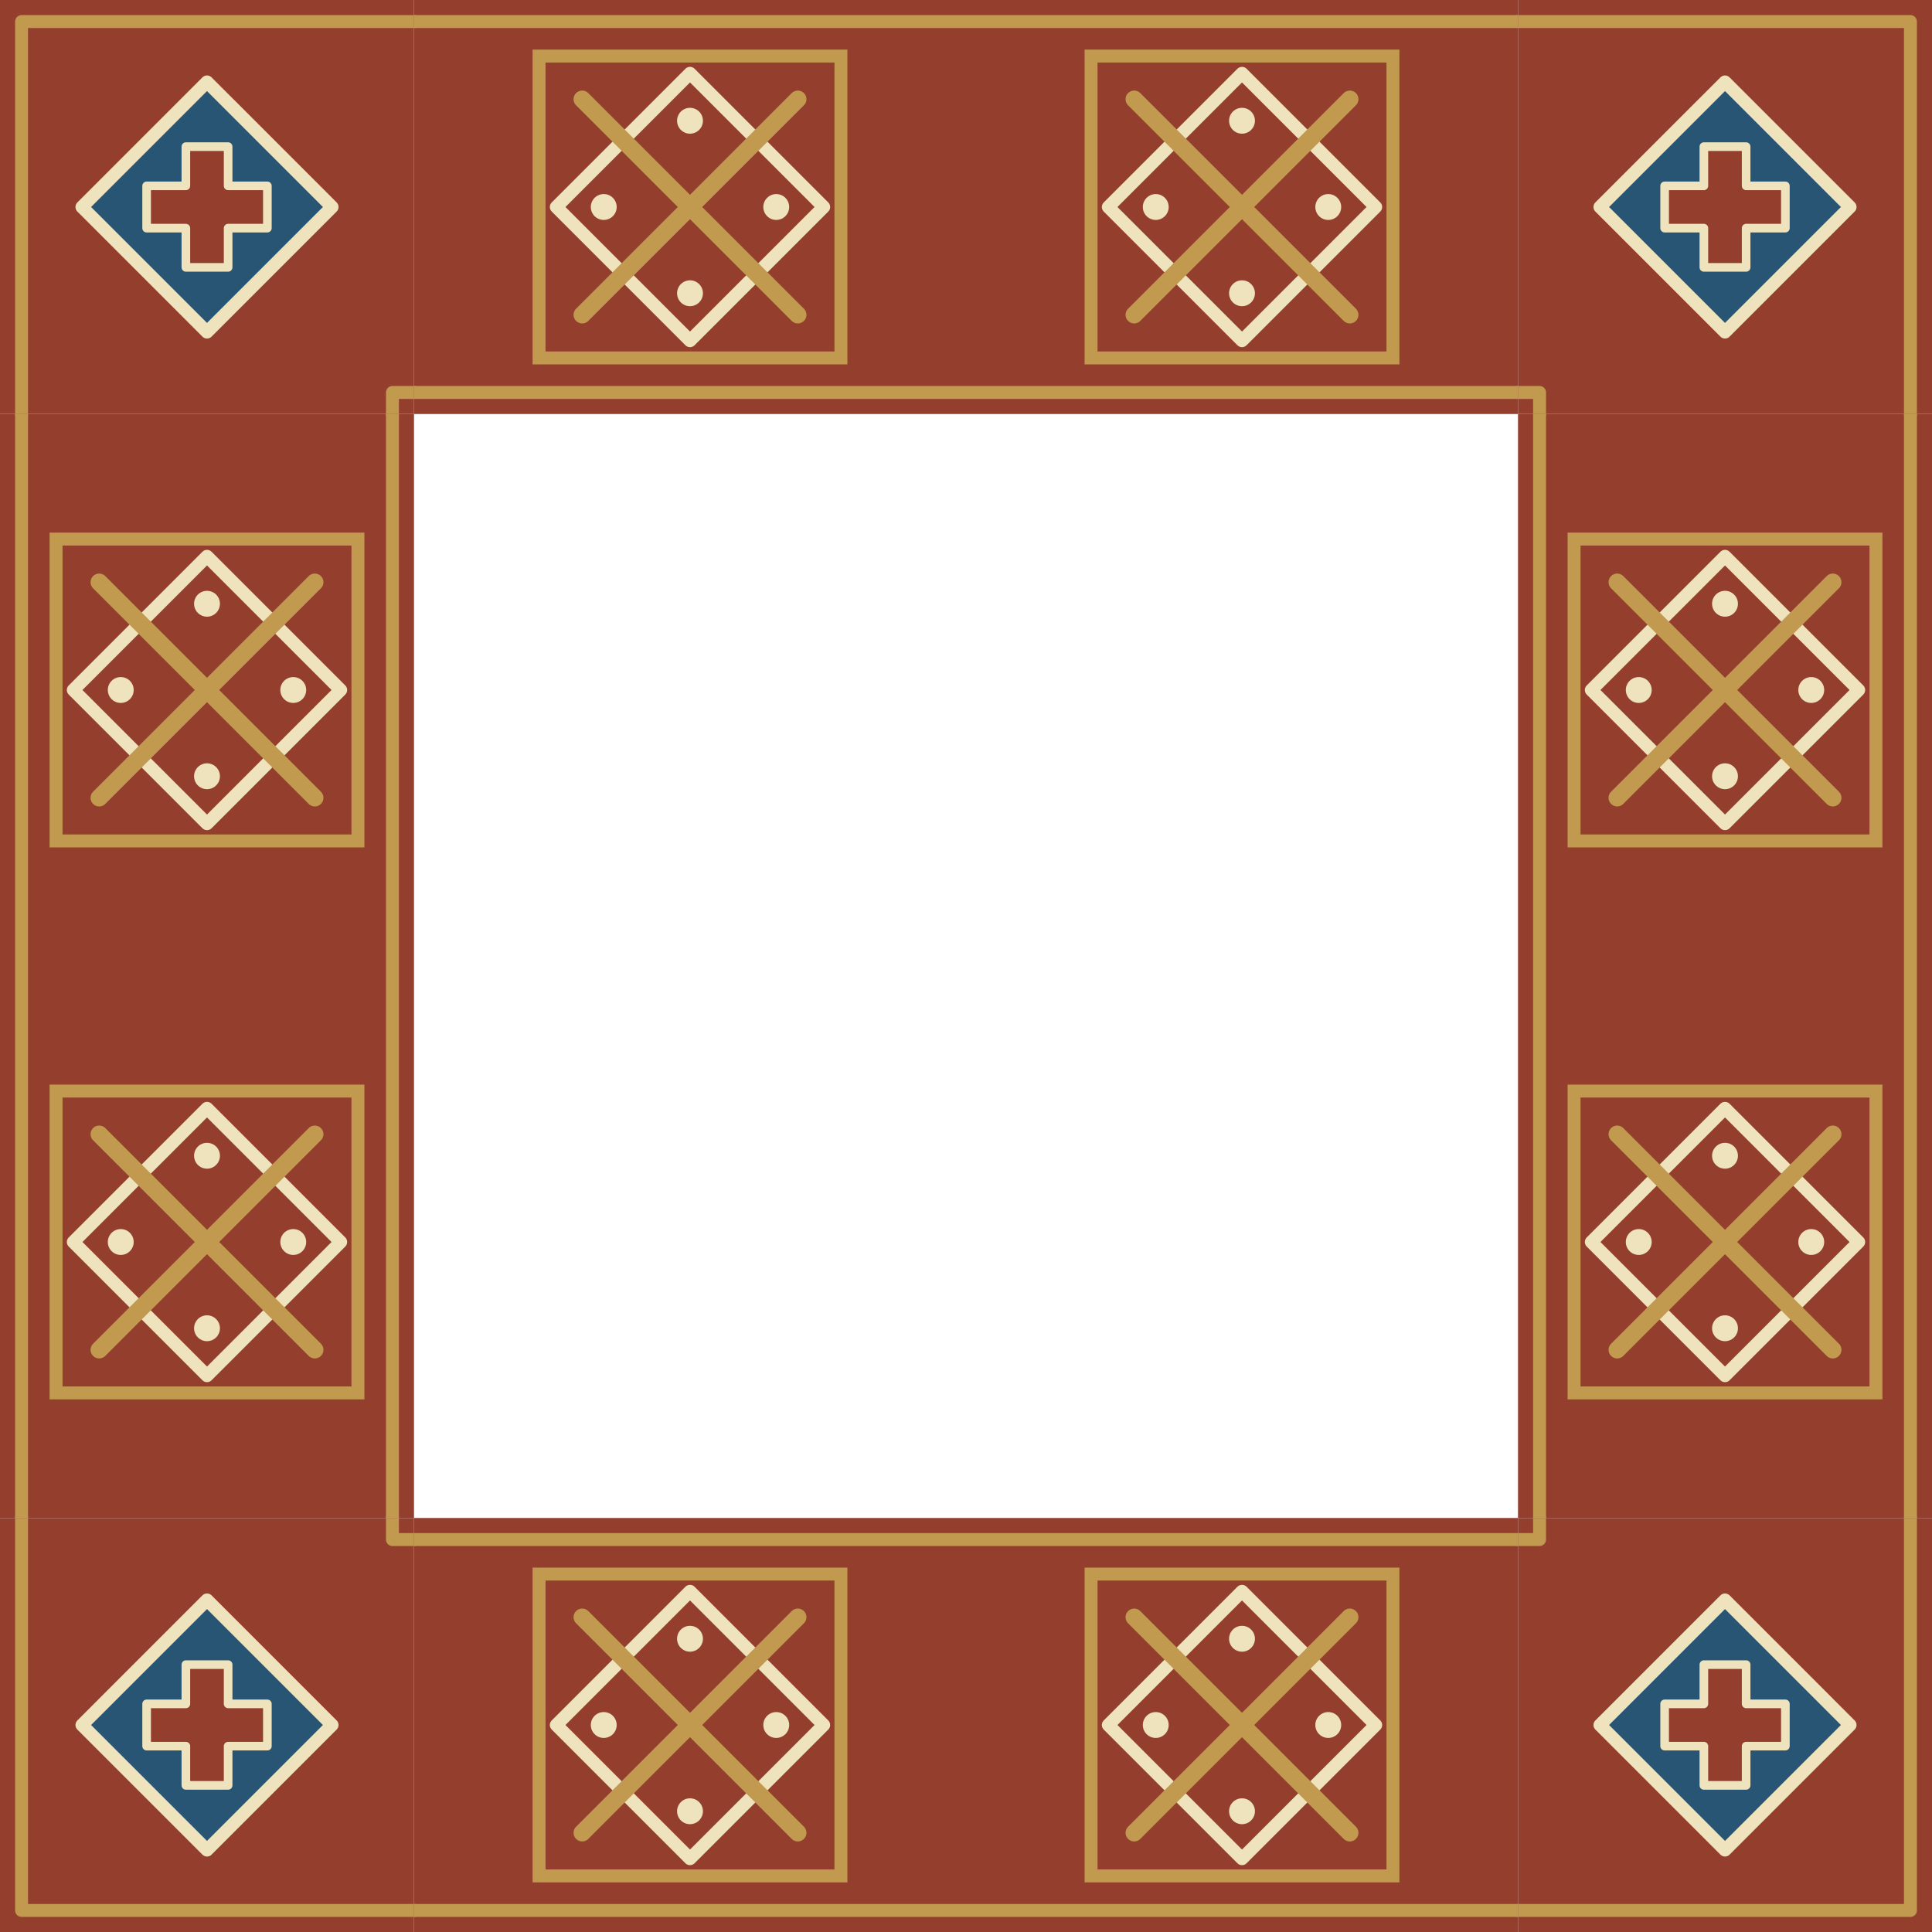
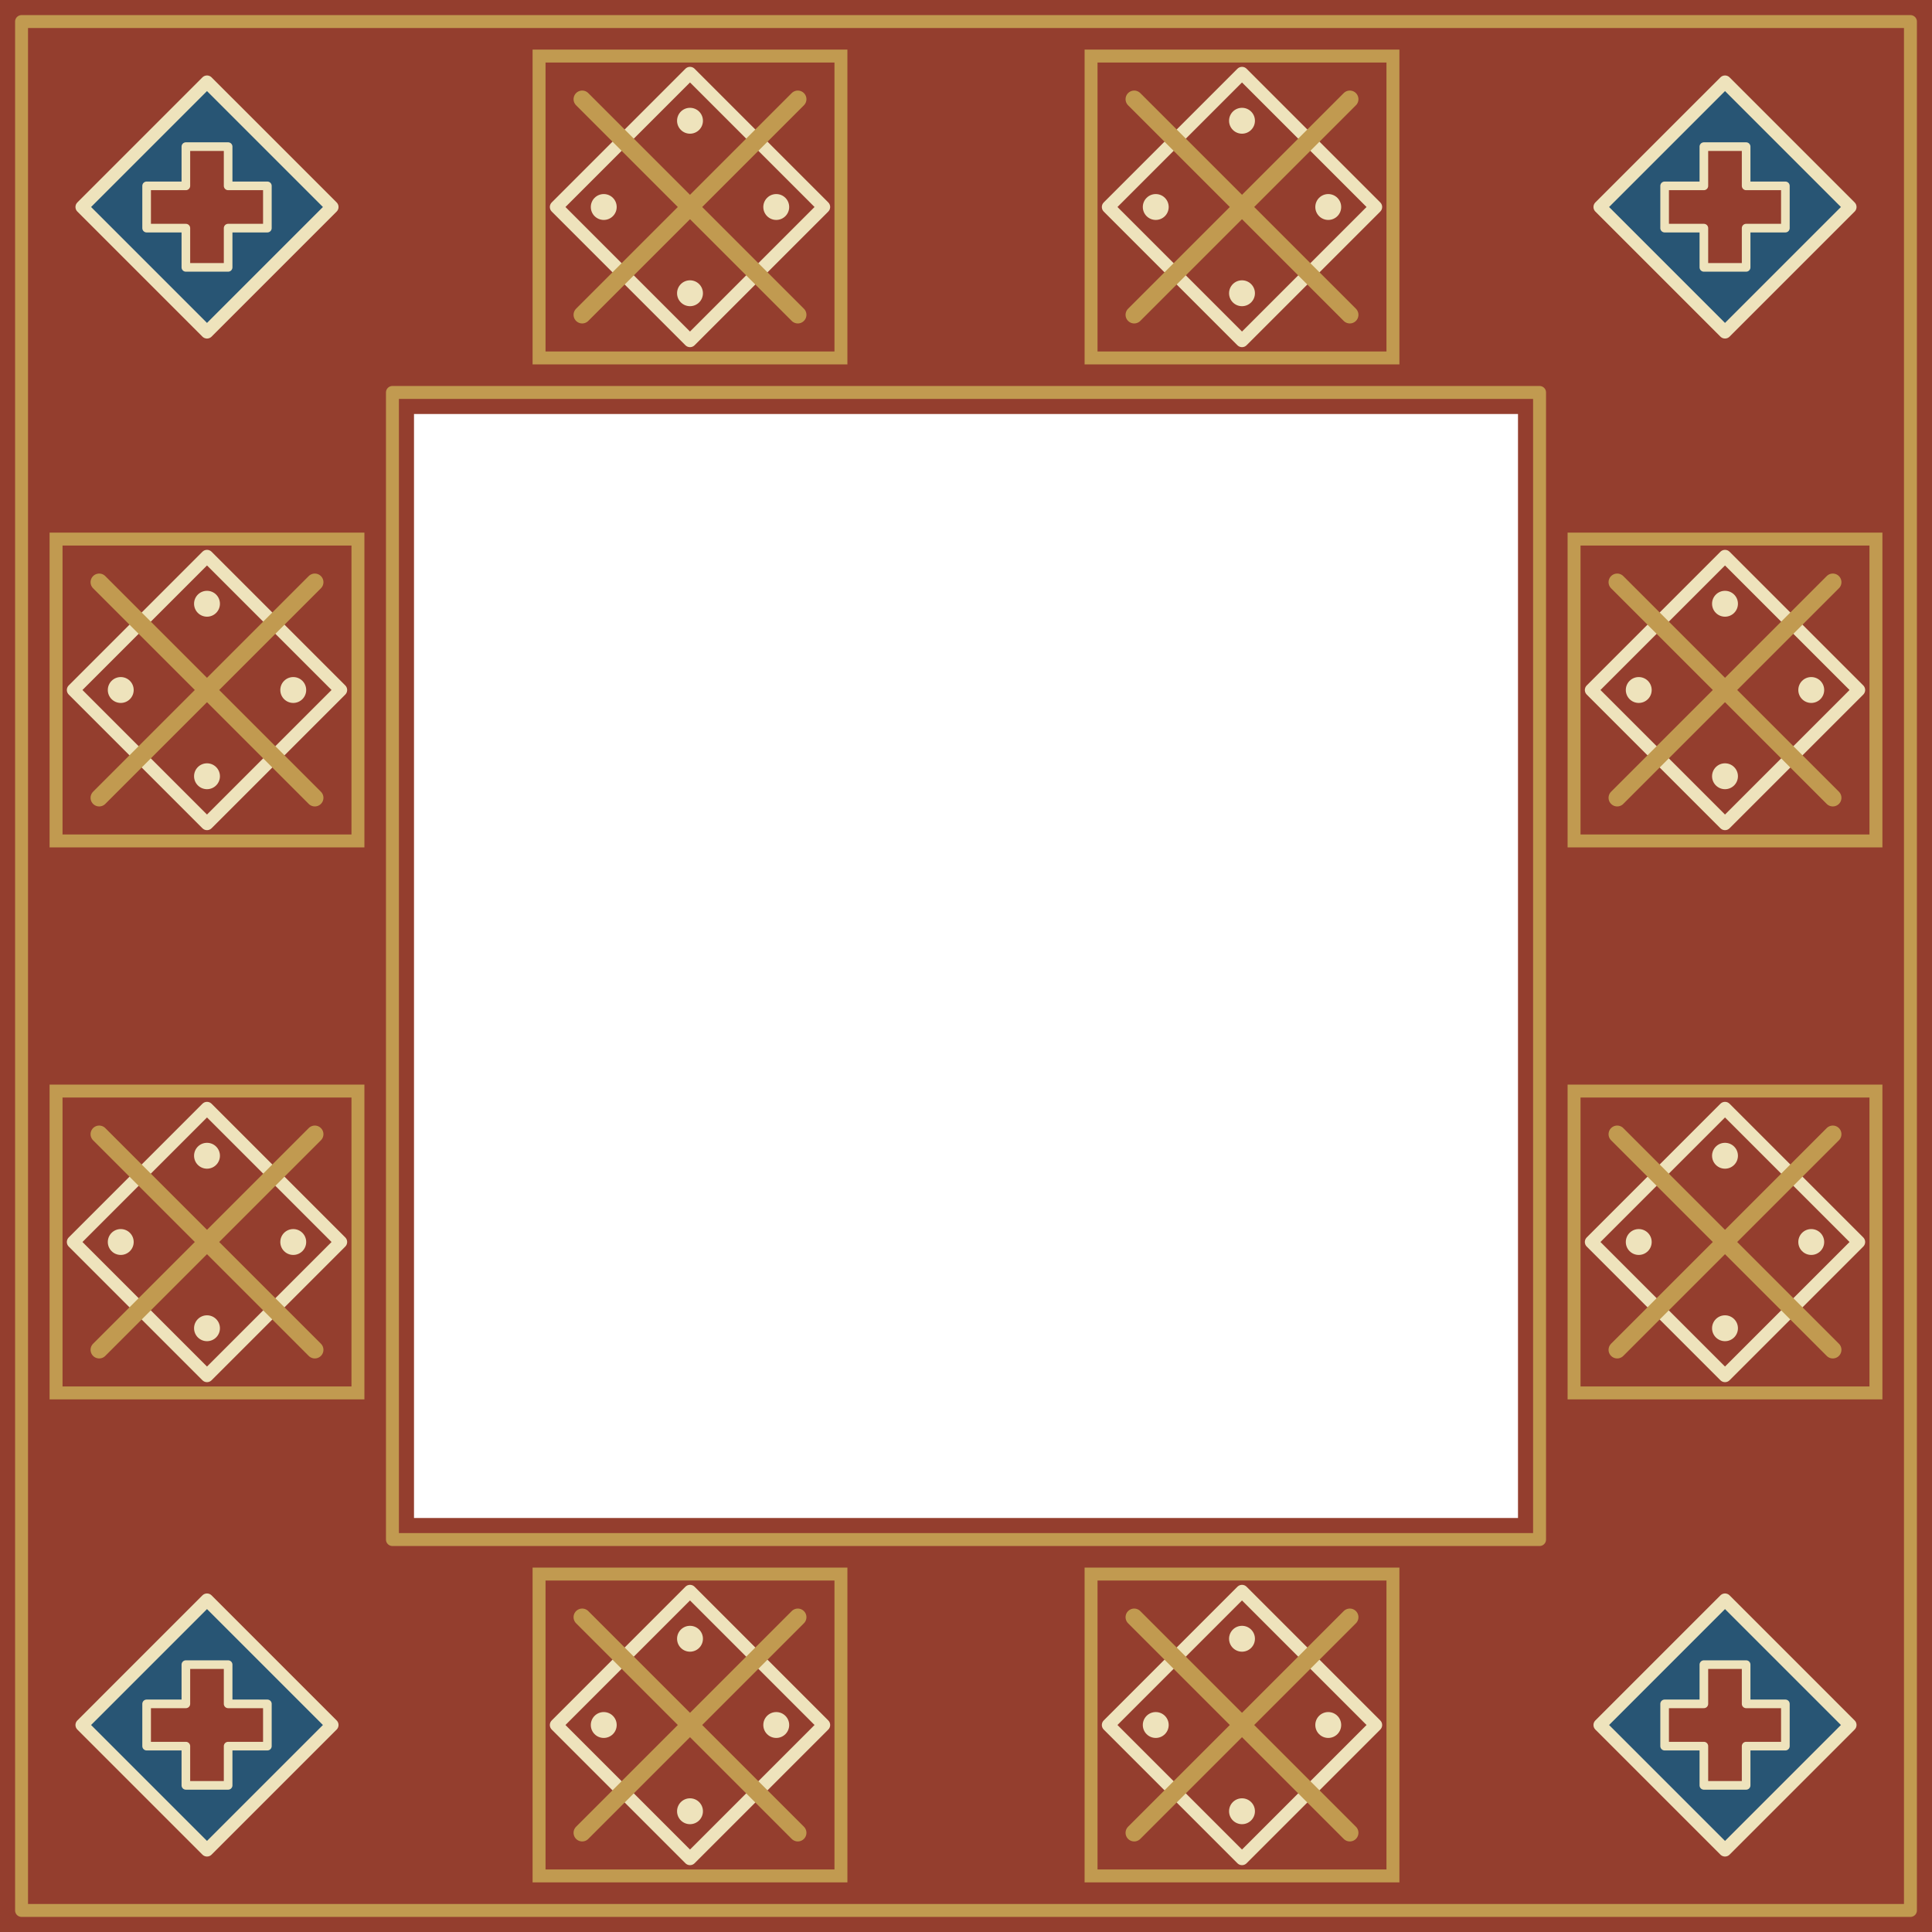
<svg xmlns="http://www.w3.org/2000/svg" width="448" height="448" viewBox="0 0 448 448">
+   <path d="M0 0 H448 V448 H0Z M96 96 V352 H352 V96Z" fill="#943e2e" stroke="none" stroke-width="1" stroke-linejoin="round" stroke-linecap="round" />
  <g transform="translate(0 0)">
-     <rect x="0" y="0" width="96" height="96" fill="#943e2e" stroke="none" stroke-width="1" />
-     <path d="M96 5 H5 V96 M96 91 H91 V96" fill="none" stroke="#c19a50" stroke-width="3" stroke-linejoin="round" stroke-linecap="round" />
    <path d="M48 19 L77 48 L48 77 L19 48Z" fill="#285574" stroke="#eee3bc" stroke-width="3" stroke-linejoin="round" stroke-linecap="round" />
    <path d="M43.1 34 H52.9 V43.1 H62 V52.9 H52.9 V62 H43.1 V52.9 H34 V43.1 H43.1Z" fill="#943e2e" stroke="#eee3bc" stroke-width="2" stroke-linejoin="round" stroke-linecap="round" />
  </g>
  <g transform="translate(448 0) rotate(90)">
-     <rect x="0" y="0" width="96" height="96" fill="#943e2e" stroke="none" stroke-width="1" />
-     <path d="M96 5 H5 V96 M96 91 H91 V96" fill="none" stroke="#c19a50" stroke-width="3" stroke-linejoin="round" stroke-linecap="round" />
    <path d="M48 19 L77 48 L48 77 L19 48Z" fill="#285574" stroke="#eee3bc" stroke-width="3" stroke-linejoin="round" stroke-linecap="round" />
    <path d="M43.1 34 H52.9 V43.1 H62 V52.9 H52.9 V62 H43.1 V52.9 H34 V43.1 H43.1Z" fill="#943e2e" stroke="#eee3bc" stroke-width="2" stroke-linejoin="round" stroke-linecap="round" />
  </g>
  <g transform="translate(448 448) rotate(180)">
-     <rect x="0" y="0" width="96" height="96" fill="#943e2e" stroke="none" stroke-width="1" />
-     <path d="M96 5 H5 V96 M96 91 H91 V96" fill="none" stroke="#c19a50" stroke-width="3" stroke-linejoin="round" stroke-linecap="round" />
    <path d="M48 19 L77 48 L48 77 L19 48Z" fill="#285574" stroke="#eee3bc" stroke-width="3" stroke-linejoin="round" stroke-linecap="round" />
    <path d="M43.1 34 H52.9 V43.1 H62 V52.9 H52.9 V62 H43.1 V52.9 H34 V43.1 H43.1Z" fill="#943e2e" stroke="#eee3bc" stroke-width="2" stroke-linejoin="round" stroke-linecap="round" />
  </g>
  <g transform="translate(0 448) rotate(270)">
-     <rect x="0" y="0" width="96" height="96" fill="#943e2e" stroke="none" stroke-width="1" />
-     <path d="M96 5 H5 V96 M96 91 H91 V96" fill="none" stroke="#c19a50" stroke-width="3" stroke-linejoin="round" stroke-linecap="round" />
    <path d="M48 19 L77 48 L48 77 L19 48Z" fill="#285574" stroke="#eee3bc" stroke-width="3" stroke-linejoin="round" stroke-linecap="round" />
    <path d="M43.1 34 H52.9 V43.1 H62 V52.9 H52.9 V62 H43.1 V52.9 H34 V43.1 H43.1Z" fill="#943e2e" stroke="#eee3bc" stroke-width="2" stroke-linejoin="round" stroke-linecap="round" />
  </g>
  <g transform="translate(96 0)">
    <svg width="256" height="96" viewBox="0 0 256 96" overflow="hidden">
-       <rect x="0" y="0" width="256" height="96" fill="#943e2e" stroke="none" stroke-width="1" />
-       <g transform="translate(-256 0)">
-         <path d="M0 5 H256 M0 91 H256" fill="none" stroke="#c19a50" stroke-width="3" stroke-linejoin="round" stroke-linecap="round" />
-         <rect x="29" y="13" width="70" height="70" fill="#943e2e" stroke="#c19a50" stroke-width="3" />
-         <path d="M64 17 L95 48 L64 79 L33 48Z" fill="#943e2e" stroke="#eee3bc" stroke-width="3" stroke-linejoin="round" stroke-linecap="round" />
-         <path d="M39 23 L89 73 M89 23 L39 73" fill="none" stroke="#c19a50" stroke-width="4" stroke-linejoin="round" stroke-linecap="round" />
-         <circle cx="64" cy="28" r="3" fill="#eee3bc" stroke="none" stroke-width="1" />
-         <circle cx="84" cy="48" r="3" fill="#eee3bc" stroke="none" stroke-width="1" />
-         <circle cx="64" cy="68" r="3" fill="#eee3bc" stroke="none" stroke-width="1" />
-         <circle cx="44" cy="48" r="3" fill="#eee3bc" stroke="none" stroke-width="1" />
-         <rect x="157" y="13" width="70" height="70" fill="#943e2e" stroke="#c19a50" stroke-width="3" />
-         <path d="M192 17 L223 48 L192 79 L161 48Z" fill="#943e2e" stroke="#eee3bc" stroke-width="3" stroke-linejoin="round" stroke-linecap="round" />
-         <path d="M167 23 L217 73 M217 23 L167 73" fill="none" stroke="#c19a50" stroke-width="4" stroke-linejoin="round" stroke-linecap="round" />
-         <circle cx="192" cy="28" r="3" fill="#eee3bc" stroke="none" stroke-width="1" />
-         <circle cx="212" cy="48" r="3" fill="#eee3bc" stroke="none" stroke-width="1" />
-         <circle cx="192" cy="68" r="3" fill="#eee3bc" stroke="none" stroke-width="1" />
-         <circle cx="172" cy="48" r="3" fill="#eee3bc" stroke="none" stroke-width="1" />
-       </g>
-       <g transform="translate(0 0)">
-         <path d="M0 5 H256 M0 91 H256" fill="none" stroke="#c19a50" stroke-width="3" stroke-linejoin="round" stroke-linecap="round" />
-         <rect x="29" y="13" width="70" height="70" fill="#943e2e" stroke="#c19a50" stroke-width="3" />
-         <path d="M64 17 L95 48 L64 79 L33 48Z" fill="#943e2e" stroke="#eee3bc" stroke-width="3" stroke-linejoin="round" stroke-linecap="round" />
-         <path d="M39 23 L89 73 M89 23 L39 73" fill="none" stroke="#c19a50" stroke-width="4" stroke-linejoin="round" stroke-linecap="round" />
-         <circle cx="64" cy="28" r="3" fill="#eee3bc" stroke="none" stroke-width="1" />
-         <circle cx="84" cy="48" r="3" fill="#eee3bc" stroke="none" stroke-width="1" />
-         <circle cx="64" cy="68" r="3" fill="#eee3bc" stroke="none" stroke-width="1" />
-         <circle cx="44" cy="48" r="3" fill="#eee3bc" stroke="none" stroke-width="1" />
-         <rect x="157" y="13" width="70" height="70" fill="#943e2e" stroke="#c19a50" stroke-width="3" />
-         <path d="M192 17 L223 48 L192 79 L161 48Z" fill="#943e2e" stroke="#eee3bc" stroke-width="3" stroke-linejoin="round" stroke-linecap="round" />
-         <path d="M167 23 L217 73 M217 23 L167 73" fill="none" stroke="#c19a50" stroke-width="4" stroke-linejoin="round" stroke-linecap="round" />
-         <circle cx="192" cy="28" r="3" fill="#eee3bc" stroke="none" stroke-width="1" />
-         <circle cx="212" cy="48" r="3" fill="#eee3bc" stroke="none" stroke-width="1" />
-         <circle cx="192" cy="68" r="3" fill="#eee3bc" stroke="none" stroke-width="1" />
-         <circle cx="172" cy="48" r="3" fill="#eee3bc" stroke="none" stroke-width="1" />
-       </g>
-       <g transform="translate(256 0)">
-         <path d="M0 5 H256 M0 91 H256" fill="none" stroke="#c19a50" stroke-width="3" stroke-linejoin="round" stroke-linecap="round" />
+       <g transform="translate(-256 0)">
+         <rect x="29" y="13" width="70" height="70" fill="#943e2e" stroke="#c19a50" stroke-width="3" />
+         <path d="M64 17 L95 48 L64 79 L33 48Z" fill="#943e2e" stroke="#eee3bc" stroke-width="3" stroke-linejoin="round" stroke-linecap="round" />
+         <path d="M39 23 L89 73 M89 23 L39 73" fill="none" stroke="#c19a50" stroke-width="4" stroke-linejoin="round" stroke-linecap="round" />
+         <circle cx="64" cy="28" r="3" fill="#eee3bc" stroke="none" stroke-width="1" />
+         <circle cx="84" cy="48" r="3" fill="#eee3bc" stroke="none" stroke-width="1" />
+         <circle cx="64" cy="68" r="3" fill="#eee3bc" stroke="none" stroke-width="1" />
+         <circle cx="44" cy="48" r="3" fill="#eee3bc" stroke="none" stroke-width="1" />
+         <rect x="157" y="13" width="70" height="70" fill="#943e2e" stroke="#c19a50" stroke-width="3" />
+         <path d="M192 17 L223 48 L192 79 L161 48Z" fill="#943e2e" stroke="#eee3bc" stroke-width="3" stroke-linejoin="round" stroke-linecap="round" />
+         <path d="M167 23 L217 73 M217 23 L167 73" fill="none" stroke="#c19a50" stroke-width="4" stroke-linejoin="round" stroke-linecap="round" />
+         <circle cx="192" cy="28" r="3" fill="#eee3bc" stroke="none" stroke-width="1" />
+         <circle cx="212" cy="48" r="3" fill="#eee3bc" stroke="none" stroke-width="1" />
+         <circle cx="192" cy="68" r="3" fill="#eee3bc" stroke="none" stroke-width="1" />
+         <circle cx="172" cy="48" r="3" fill="#eee3bc" stroke="none" stroke-width="1" />
+       </g>
+       <g transform="translate(0 0)">
+         <rect x="29" y="13" width="70" height="70" fill="#943e2e" stroke="#c19a50" stroke-width="3" />
+         <path d="M64 17 L95 48 L64 79 L33 48Z" fill="#943e2e" stroke="#eee3bc" stroke-width="3" stroke-linejoin="round" stroke-linecap="round" />
+         <path d="M39 23 L89 73 M89 23 L39 73" fill="none" stroke="#c19a50" stroke-width="4" stroke-linejoin="round" stroke-linecap="round" />
+         <circle cx="64" cy="28" r="3" fill="#eee3bc" stroke="none" stroke-width="1" />
+         <circle cx="84" cy="48" r="3" fill="#eee3bc" stroke="none" stroke-width="1" />
+         <circle cx="64" cy="68" r="3" fill="#eee3bc" stroke="none" stroke-width="1" />
+         <circle cx="44" cy="48" r="3" fill="#eee3bc" stroke="none" stroke-width="1" />
+         <rect x="157" y="13" width="70" height="70" fill="#943e2e" stroke="#c19a50" stroke-width="3" />
+         <path d="M192 17 L223 48 L192 79 L161 48Z" fill="#943e2e" stroke="#eee3bc" stroke-width="3" stroke-linejoin="round" stroke-linecap="round" />
+         <path d="M167 23 L217 73 M217 23 L167 73" fill="none" stroke="#c19a50" stroke-width="4" stroke-linejoin="round" stroke-linecap="round" />
+         <circle cx="192" cy="28" r="3" fill="#eee3bc" stroke="none" stroke-width="1" />
+         <circle cx="212" cy="48" r="3" fill="#eee3bc" stroke="none" stroke-width="1" />
+         <circle cx="192" cy="68" r="3" fill="#eee3bc" stroke="none" stroke-width="1" />
+         <circle cx="172" cy="48" r="3" fill="#eee3bc" stroke="none" stroke-width="1" />
+       </g>
+       <g transform="translate(256 0)">
        <rect x="29" y="13" width="70" height="70" fill="#943e2e" stroke="#c19a50" stroke-width="3" />
        <path d="M64 17 L95 48 L64 79 L33 48Z" fill="#943e2e" stroke="#eee3bc" stroke-width="3" stroke-linejoin="round" stroke-linecap="round" />
        <path d="M39 23 L89 73 M89 23 L39 73" fill="none" stroke="#c19a50" stroke-width="4" stroke-linejoin="round" stroke-linecap="round" />
        <circle cx="64" cy="28" r="3" fill="#eee3bc" stroke="none" stroke-width="1" />
        <circle cx="84" cy="48" r="3" fill="#eee3bc" stroke="none" stroke-width="1" />
        <circle cx="64" cy="68" r="3" fill="#eee3bc" stroke="none" stroke-width="1" />
        <circle cx="44" cy="48" r="3" fill="#eee3bc" stroke="none" stroke-width="1" />
        <rect x="157" y="13" width="70" height="70" fill="#943e2e" stroke="#c19a50" stroke-width="3" />
        <path d="M192 17 L223 48 L192 79 L161 48Z" fill="#943e2e" stroke="#eee3bc" stroke-width="3" stroke-linejoin="round" stroke-linecap="round" />
        <path d="M167 23 L217 73 M217 23 L167 73" fill="none" stroke="#c19a50" stroke-width="4" stroke-linejoin="round" stroke-linecap="round" />
        <circle cx="192" cy="28" r="3" fill="#eee3bc" stroke="none" stroke-width="1" />
        <circle cx="212" cy="48" r="3" fill="#eee3bc" stroke="none" stroke-width="1" />
        <circle cx="192" cy="68" r="3" fill="#eee3bc" stroke="none" stroke-width="1" />
        <circle cx="172" cy="48" r="3" fill="#eee3bc" stroke="none" stroke-width="1" />
      </g>
    </svg>
  </g>
  <g transform="translate(448 96) rotate(90)">
    <svg width="256" height="96" viewBox="0 0 256 96" overflow="hidden">
-       <rect x="0" y="0" width="256" height="96" fill="#943e2e" stroke="none" stroke-width="1" />
-       <g transform="translate(-256 0)">
-         <path d="M0 5 H256 M0 91 H256" fill="none" stroke="#c19a50" stroke-width="3" stroke-linejoin="round" stroke-linecap="round" />
-         <rect x="29" y="13" width="70" height="70" fill="#943e2e" stroke="#c19a50" stroke-width="3" />
-         <path d="M64 17 L95 48 L64 79 L33 48Z" fill="#943e2e" stroke="#eee3bc" stroke-width="3" stroke-linejoin="round" stroke-linecap="round" />
-         <path d="M39 23 L89 73 M89 23 L39 73" fill="none" stroke="#c19a50" stroke-width="4" stroke-linejoin="round" stroke-linecap="round" />
-         <circle cx="64" cy="28" r="3" fill="#eee3bc" stroke="none" stroke-width="1" />
-         <circle cx="84" cy="48" r="3" fill="#eee3bc" stroke="none" stroke-width="1" />
-         <circle cx="64" cy="68" r="3" fill="#eee3bc" stroke="none" stroke-width="1" />
-         <circle cx="44" cy="48" r="3" fill="#eee3bc" stroke="none" stroke-width="1" />
-         <rect x="157" y="13" width="70" height="70" fill="#943e2e" stroke="#c19a50" stroke-width="3" />
-         <path d="M192 17 L223 48 L192 79 L161 48Z" fill="#943e2e" stroke="#eee3bc" stroke-width="3" stroke-linejoin="round" stroke-linecap="round" />
-         <path d="M167 23 L217 73 M217 23 L167 73" fill="none" stroke="#c19a50" stroke-width="4" stroke-linejoin="round" stroke-linecap="round" />
-         <circle cx="192" cy="28" r="3" fill="#eee3bc" stroke="none" stroke-width="1" />
-         <circle cx="212" cy="48" r="3" fill="#eee3bc" stroke="none" stroke-width="1" />
-         <circle cx="192" cy="68" r="3" fill="#eee3bc" stroke="none" stroke-width="1" />
-         <circle cx="172" cy="48" r="3" fill="#eee3bc" stroke="none" stroke-width="1" />
-       </g>
-       <g transform="translate(0 0)">
-         <path d="M0 5 H256 M0 91 H256" fill="none" stroke="#c19a50" stroke-width="3" stroke-linejoin="round" stroke-linecap="round" />
-         <rect x="29" y="13" width="70" height="70" fill="#943e2e" stroke="#c19a50" stroke-width="3" />
-         <path d="M64 17 L95 48 L64 79 L33 48Z" fill="#943e2e" stroke="#eee3bc" stroke-width="3" stroke-linejoin="round" stroke-linecap="round" />
-         <path d="M39 23 L89 73 M89 23 L39 73" fill="none" stroke="#c19a50" stroke-width="4" stroke-linejoin="round" stroke-linecap="round" />
-         <circle cx="64" cy="28" r="3" fill="#eee3bc" stroke="none" stroke-width="1" />
-         <circle cx="84" cy="48" r="3" fill="#eee3bc" stroke="none" stroke-width="1" />
-         <circle cx="64" cy="68" r="3" fill="#eee3bc" stroke="none" stroke-width="1" />
-         <circle cx="44" cy="48" r="3" fill="#eee3bc" stroke="none" stroke-width="1" />
-         <rect x="157" y="13" width="70" height="70" fill="#943e2e" stroke="#c19a50" stroke-width="3" />
-         <path d="M192 17 L223 48 L192 79 L161 48Z" fill="#943e2e" stroke="#eee3bc" stroke-width="3" stroke-linejoin="round" stroke-linecap="round" />
-         <path d="M167 23 L217 73 M217 23 L167 73" fill="none" stroke="#c19a50" stroke-width="4" stroke-linejoin="round" stroke-linecap="round" />
-         <circle cx="192" cy="28" r="3" fill="#eee3bc" stroke="none" stroke-width="1" />
-         <circle cx="212" cy="48" r="3" fill="#eee3bc" stroke="none" stroke-width="1" />
-         <circle cx="192" cy="68" r="3" fill="#eee3bc" stroke="none" stroke-width="1" />
-         <circle cx="172" cy="48" r="3" fill="#eee3bc" stroke="none" stroke-width="1" />
-       </g>
-       <g transform="translate(256 0)">
-         <path d="M0 5 H256 M0 91 H256" fill="none" stroke="#c19a50" stroke-width="3" stroke-linejoin="round" stroke-linecap="round" />
+       <g transform="translate(-256 0)">
+         <rect x="29" y="13" width="70" height="70" fill="#943e2e" stroke="#c19a50" stroke-width="3" />
+         <path d="M64 17 L95 48 L64 79 L33 48Z" fill="#943e2e" stroke="#eee3bc" stroke-width="3" stroke-linejoin="round" stroke-linecap="round" />
+         <path d="M39 23 L89 73 M89 23 L39 73" fill="none" stroke="#c19a50" stroke-width="4" stroke-linejoin="round" stroke-linecap="round" />
+         <circle cx="64" cy="28" r="3" fill="#eee3bc" stroke="none" stroke-width="1" />
+         <circle cx="84" cy="48" r="3" fill="#eee3bc" stroke="none" stroke-width="1" />
+         <circle cx="64" cy="68" r="3" fill="#eee3bc" stroke="none" stroke-width="1" />
+         <circle cx="44" cy="48" r="3" fill="#eee3bc" stroke="none" stroke-width="1" />
+         <rect x="157" y="13" width="70" height="70" fill="#943e2e" stroke="#c19a50" stroke-width="3" />
+         <path d="M192 17 L223 48 L192 79 L161 48Z" fill="#943e2e" stroke="#eee3bc" stroke-width="3" stroke-linejoin="round" stroke-linecap="round" />
+         <path d="M167 23 L217 73 M217 23 L167 73" fill="none" stroke="#c19a50" stroke-width="4" stroke-linejoin="round" stroke-linecap="round" />
+         <circle cx="192" cy="28" r="3" fill="#eee3bc" stroke="none" stroke-width="1" />
+         <circle cx="212" cy="48" r="3" fill="#eee3bc" stroke="none" stroke-width="1" />
+         <circle cx="192" cy="68" r="3" fill="#eee3bc" stroke="none" stroke-width="1" />
+         <circle cx="172" cy="48" r="3" fill="#eee3bc" stroke="none" stroke-width="1" />
+       </g>
+       <g transform="translate(0 0)">
+         <rect x="29" y="13" width="70" height="70" fill="#943e2e" stroke="#c19a50" stroke-width="3" />
+         <path d="M64 17 L95 48 L64 79 L33 48Z" fill="#943e2e" stroke="#eee3bc" stroke-width="3" stroke-linejoin="round" stroke-linecap="round" />
+         <path d="M39 23 L89 73 M89 23 L39 73" fill="none" stroke="#c19a50" stroke-width="4" stroke-linejoin="round" stroke-linecap="round" />
+         <circle cx="64" cy="28" r="3" fill="#eee3bc" stroke="none" stroke-width="1" />
+         <circle cx="84" cy="48" r="3" fill="#eee3bc" stroke="none" stroke-width="1" />
+         <circle cx="64" cy="68" r="3" fill="#eee3bc" stroke="none" stroke-width="1" />
+         <circle cx="44" cy="48" r="3" fill="#eee3bc" stroke="none" stroke-width="1" />
+         <rect x="157" y="13" width="70" height="70" fill="#943e2e" stroke="#c19a50" stroke-width="3" />
+         <path d="M192 17 L223 48 L192 79 L161 48Z" fill="#943e2e" stroke="#eee3bc" stroke-width="3" stroke-linejoin="round" stroke-linecap="round" />
+         <path d="M167 23 L217 73 M217 23 L167 73" fill="none" stroke="#c19a50" stroke-width="4" stroke-linejoin="round" stroke-linecap="round" />
+         <circle cx="192" cy="28" r="3" fill="#eee3bc" stroke="none" stroke-width="1" />
+         <circle cx="212" cy="48" r="3" fill="#eee3bc" stroke="none" stroke-width="1" />
+         <circle cx="192" cy="68" r="3" fill="#eee3bc" stroke="none" stroke-width="1" />
+         <circle cx="172" cy="48" r="3" fill="#eee3bc" stroke="none" stroke-width="1" />
+       </g>
+       <g transform="translate(256 0)">
        <rect x="29" y="13" width="70" height="70" fill="#943e2e" stroke="#c19a50" stroke-width="3" />
        <path d="M64 17 L95 48 L64 79 L33 48Z" fill="#943e2e" stroke="#eee3bc" stroke-width="3" stroke-linejoin="round" stroke-linecap="round" />
        <path d="M39 23 L89 73 M89 23 L39 73" fill="none" stroke="#c19a50" stroke-width="4" stroke-linejoin="round" stroke-linecap="round" />
        <circle cx="64" cy="28" r="3" fill="#eee3bc" stroke="none" stroke-width="1" />
        <circle cx="84" cy="48" r="3" fill="#eee3bc" stroke="none" stroke-width="1" />
        <circle cx="64" cy="68" r="3" fill="#eee3bc" stroke="none" stroke-width="1" />
        <circle cx="44" cy="48" r="3" fill="#eee3bc" stroke="none" stroke-width="1" />
        <rect x="157" y="13" width="70" height="70" fill="#943e2e" stroke="#c19a50" stroke-width="3" />
        <path d="M192 17 L223 48 L192 79 L161 48Z" fill="#943e2e" stroke="#eee3bc" stroke-width="3" stroke-linejoin="round" stroke-linecap="round" />
        <path d="M167 23 L217 73 M217 23 L167 73" fill="none" stroke="#c19a50" stroke-width="4" stroke-linejoin="round" stroke-linecap="round" />
        <circle cx="192" cy="28" r="3" fill="#eee3bc" stroke="none" stroke-width="1" />
        <circle cx="212" cy="48" r="3" fill="#eee3bc" stroke="none" stroke-width="1" />
        <circle cx="192" cy="68" r="3" fill="#eee3bc" stroke="none" stroke-width="1" />
        <circle cx="172" cy="48" r="3" fill="#eee3bc" stroke="none" stroke-width="1" />
      </g>
    </svg>
  </g>
  <g transform="translate(352 448) rotate(180)">
    <svg width="256" height="96" viewBox="0 0 256 96" overflow="hidden">
-       <rect x="0" y="0" width="256" height="96" fill="#943e2e" stroke="none" stroke-width="1" />
-       <g transform="translate(-256 0)">
-         <path d="M0 5 H256 M0 91 H256" fill="none" stroke="#c19a50" stroke-width="3" stroke-linejoin="round" stroke-linecap="round" />
-         <rect x="29" y="13" width="70" height="70" fill="#943e2e" stroke="#c19a50" stroke-width="3" />
-         <path d="M64 17 L95 48 L64 79 L33 48Z" fill="#943e2e" stroke="#eee3bc" stroke-width="3" stroke-linejoin="round" stroke-linecap="round" />
-         <path d="M39 23 L89 73 M89 23 L39 73" fill="none" stroke="#c19a50" stroke-width="4" stroke-linejoin="round" stroke-linecap="round" />
-         <circle cx="64" cy="28" r="3" fill="#eee3bc" stroke="none" stroke-width="1" />
-         <circle cx="84" cy="48" r="3" fill="#eee3bc" stroke="none" stroke-width="1" />
-         <circle cx="64" cy="68" r="3" fill="#eee3bc" stroke="none" stroke-width="1" />
-         <circle cx="44" cy="48" r="3" fill="#eee3bc" stroke="none" stroke-width="1" />
-         <rect x="157" y="13" width="70" height="70" fill="#943e2e" stroke="#c19a50" stroke-width="3" />
-         <path d="M192 17 L223 48 L192 79 L161 48Z" fill="#943e2e" stroke="#eee3bc" stroke-width="3" stroke-linejoin="round" stroke-linecap="round" />
-         <path d="M167 23 L217 73 M217 23 L167 73" fill="none" stroke="#c19a50" stroke-width="4" stroke-linejoin="round" stroke-linecap="round" />
-         <circle cx="192" cy="28" r="3" fill="#eee3bc" stroke="none" stroke-width="1" />
-         <circle cx="212" cy="48" r="3" fill="#eee3bc" stroke="none" stroke-width="1" />
-         <circle cx="192" cy="68" r="3" fill="#eee3bc" stroke="none" stroke-width="1" />
-         <circle cx="172" cy="48" r="3" fill="#eee3bc" stroke="none" stroke-width="1" />
-       </g>
-       <g transform="translate(0 0)">
-         <path d="M0 5 H256 M0 91 H256" fill="none" stroke="#c19a50" stroke-width="3" stroke-linejoin="round" stroke-linecap="round" />
-         <rect x="29" y="13" width="70" height="70" fill="#943e2e" stroke="#c19a50" stroke-width="3" />
-         <path d="M64 17 L95 48 L64 79 L33 48Z" fill="#943e2e" stroke="#eee3bc" stroke-width="3" stroke-linejoin="round" stroke-linecap="round" />
-         <path d="M39 23 L89 73 M89 23 L39 73" fill="none" stroke="#c19a50" stroke-width="4" stroke-linejoin="round" stroke-linecap="round" />
-         <circle cx="64" cy="28" r="3" fill="#eee3bc" stroke="none" stroke-width="1" />
-         <circle cx="84" cy="48" r="3" fill="#eee3bc" stroke="none" stroke-width="1" />
-         <circle cx="64" cy="68" r="3" fill="#eee3bc" stroke="none" stroke-width="1" />
-         <circle cx="44" cy="48" r="3" fill="#eee3bc" stroke="none" stroke-width="1" />
-         <rect x="157" y="13" width="70" height="70" fill="#943e2e" stroke="#c19a50" stroke-width="3" />
-         <path d="M192 17 L223 48 L192 79 L161 48Z" fill="#943e2e" stroke="#eee3bc" stroke-width="3" stroke-linejoin="round" stroke-linecap="round" />
-         <path d="M167 23 L217 73 M217 23 L167 73" fill="none" stroke="#c19a50" stroke-width="4" stroke-linejoin="round" stroke-linecap="round" />
-         <circle cx="192" cy="28" r="3" fill="#eee3bc" stroke="none" stroke-width="1" />
-         <circle cx="212" cy="48" r="3" fill="#eee3bc" stroke="none" stroke-width="1" />
-         <circle cx="192" cy="68" r="3" fill="#eee3bc" stroke="none" stroke-width="1" />
-         <circle cx="172" cy="48" r="3" fill="#eee3bc" stroke="none" stroke-width="1" />
-       </g>
-       <g transform="translate(256 0)">
-         <path d="M0 5 H256 M0 91 H256" fill="none" stroke="#c19a50" stroke-width="3" stroke-linejoin="round" stroke-linecap="round" />
+       <g transform="translate(-256 0)">
+         <rect x="29" y="13" width="70" height="70" fill="#943e2e" stroke="#c19a50" stroke-width="3" />
+         <path d="M64 17 L95 48 L64 79 L33 48Z" fill="#943e2e" stroke="#eee3bc" stroke-width="3" stroke-linejoin="round" stroke-linecap="round" />
+         <path d="M39 23 L89 73 M89 23 L39 73" fill="none" stroke="#c19a50" stroke-width="4" stroke-linejoin="round" stroke-linecap="round" />
+         <circle cx="64" cy="28" r="3" fill="#eee3bc" stroke="none" stroke-width="1" />
+         <circle cx="84" cy="48" r="3" fill="#eee3bc" stroke="none" stroke-width="1" />
+         <circle cx="64" cy="68" r="3" fill="#eee3bc" stroke="none" stroke-width="1" />
+         <circle cx="44" cy="48" r="3" fill="#eee3bc" stroke="none" stroke-width="1" />
+         <rect x="157" y="13" width="70" height="70" fill="#943e2e" stroke="#c19a50" stroke-width="3" />
+         <path d="M192 17 L223 48 L192 79 L161 48Z" fill="#943e2e" stroke="#eee3bc" stroke-width="3" stroke-linejoin="round" stroke-linecap="round" />
+         <path d="M167 23 L217 73 M217 23 L167 73" fill="none" stroke="#c19a50" stroke-width="4" stroke-linejoin="round" stroke-linecap="round" />
+         <circle cx="192" cy="28" r="3" fill="#eee3bc" stroke="none" stroke-width="1" />
+         <circle cx="212" cy="48" r="3" fill="#eee3bc" stroke="none" stroke-width="1" />
+         <circle cx="192" cy="68" r="3" fill="#eee3bc" stroke="none" stroke-width="1" />
+         <circle cx="172" cy="48" r="3" fill="#eee3bc" stroke="none" stroke-width="1" />
+       </g>
+       <g transform="translate(0 0)">
+         <rect x="29" y="13" width="70" height="70" fill="#943e2e" stroke="#c19a50" stroke-width="3" />
+         <path d="M64 17 L95 48 L64 79 L33 48Z" fill="#943e2e" stroke="#eee3bc" stroke-width="3" stroke-linejoin="round" stroke-linecap="round" />
+         <path d="M39 23 L89 73 M89 23 L39 73" fill="none" stroke="#c19a50" stroke-width="4" stroke-linejoin="round" stroke-linecap="round" />
+         <circle cx="64" cy="28" r="3" fill="#eee3bc" stroke="none" stroke-width="1" />
+         <circle cx="84" cy="48" r="3" fill="#eee3bc" stroke="none" stroke-width="1" />
+         <circle cx="64" cy="68" r="3" fill="#eee3bc" stroke="none" stroke-width="1" />
+         <circle cx="44" cy="48" r="3" fill="#eee3bc" stroke="none" stroke-width="1" />
+         <rect x="157" y="13" width="70" height="70" fill="#943e2e" stroke="#c19a50" stroke-width="3" />
+         <path d="M192 17 L223 48 L192 79 L161 48Z" fill="#943e2e" stroke="#eee3bc" stroke-width="3" stroke-linejoin="round" stroke-linecap="round" />
+         <path d="M167 23 L217 73 M217 23 L167 73" fill="none" stroke="#c19a50" stroke-width="4" stroke-linejoin="round" stroke-linecap="round" />
+         <circle cx="192" cy="28" r="3" fill="#eee3bc" stroke="none" stroke-width="1" />
+         <circle cx="212" cy="48" r="3" fill="#eee3bc" stroke="none" stroke-width="1" />
+         <circle cx="192" cy="68" r="3" fill="#eee3bc" stroke="none" stroke-width="1" />
+         <circle cx="172" cy="48" r="3" fill="#eee3bc" stroke="none" stroke-width="1" />
+       </g>
+       <g transform="translate(256 0)">
        <rect x="29" y="13" width="70" height="70" fill="#943e2e" stroke="#c19a50" stroke-width="3" />
        <path d="M64 17 L95 48 L64 79 L33 48Z" fill="#943e2e" stroke="#eee3bc" stroke-width="3" stroke-linejoin="round" stroke-linecap="round" />
        <path d="M39 23 L89 73 M89 23 L39 73" fill="none" stroke="#c19a50" stroke-width="4" stroke-linejoin="round" stroke-linecap="round" />
        <circle cx="64" cy="28" r="3" fill="#eee3bc" stroke="none" stroke-width="1" />
        <circle cx="84" cy="48" r="3" fill="#eee3bc" stroke="none" stroke-width="1" />
        <circle cx="64" cy="68" r="3" fill="#eee3bc" stroke="none" stroke-width="1" />
        <circle cx="44" cy="48" r="3" fill="#eee3bc" stroke="none" stroke-width="1" />
        <rect x="157" y="13" width="70" height="70" fill="#943e2e" stroke="#c19a50" stroke-width="3" />
        <path d="M192 17 L223 48 L192 79 L161 48Z" fill="#943e2e" stroke="#eee3bc" stroke-width="3" stroke-linejoin="round" stroke-linecap="round" />
        <path d="M167 23 L217 73 M217 23 L167 73" fill="none" stroke="#c19a50" stroke-width="4" stroke-linejoin="round" stroke-linecap="round" />
        <circle cx="192" cy="28" r="3" fill="#eee3bc" stroke="none" stroke-width="1" />
        <circle cx="212" cy="48" r="3" fill="#eee3bc" stroke="none" stroke-width="1" />
        <circle cx="192" cy="68" r="3" fill="#eee3bc" stroke="none" stroke-width="1" />
        <circle cx="172" cy="48" r="3" fill="#eee3bc" stroke="none" stroke-width="1" />
      </g>
    </svg>
  </g>
  <g transform="translate(0 352) rotate(270)">
    <svg width="256" height="96" viewBox="0 0 256 96" overflow="hidden">
-       <rect x="0" y="0" width="256" height="96" fill="#943e2e" stroke="none" stroke-width="1" />
-       <g transform="translate(-256 0)">
-         <path d="M0 5 H256 M0 91 H256" fill="none" stroke="#c19a50" stroke-width="3" stroke-linejoin="round" stroke-linecap="round" />
-         <rect x="29" y="13" width="70" height="70" fill="#943e2e" stroke="#c19a50" stroke-width="3" />
-         <path d="M64 17 L95 48 L64 79 L33 48Z" fill="#943e2e" stroke="#eee3bc" stroke-width="3" stroke-linejoin="round" stroke-linecap="round" />
-         <path d="M39 23 L89 73 M89 23 L39 73" fill="none" stroke="#c19a50" stroke-width="4" stroke-linejoin="round" stroke-linecap="round" />
-         <circle cx="64" cy="28" r="3" fill="#eee3bc" stroke="none" stroke-width="1" />
-         <circle cx="84" cy="48" r="3" fill="#eee3bc" stroke="none" stroke-width="1" />
-         <circle cx="64" cy="68" r="3" fill="#eee3bc" stroke="none" stroke-width="1" />
-         <circle cx="44" cy="48" r="3" fill="#eee3bc" stroke="none" stroke-width="1" />
-         <rect x="157" y="13" width="70" height="70" fill="#943e2e" stroke="#c19a50" stroke-width="3" />
-         <path d="M192 17 L223 48 L192 79 L161 48Z" fill="#943e2e" stroke="#eee3bc" stroke-width="3" stroke-linejoin="round" stroke-linecap="round" />
-         <path d="M167 23 L217 73 M217 23 L167 73" fill="none" stroke="#c19a50" stroke-width="4" stroke-linejoin="round" stroke-linecap="round" />
-         <circle cx="192" cy="28" r="3" fill="#eee3bc" stroke="none" stroke-width="1" />
-         <circle cx="212" cy="48" r="3" fill="#eee3bc" stroke="none" stroke-width="1" />
-         <circle cx="192" cy="68" r="3" fill="#eee3bc" stroke="none" stroke-width="1" />
-         <circle cx="172" cy="48" r="3" fill="#eee3bc" stroke="none" stroke-width="1" />
-       </g>
-       <g transform="translate(0 0)">
-         <path d="M0 5 H256 M0 91 H256" fill="none" stroke="#c19a50" stroke-width="3" stroke-linejoin="round" stroke-linecap="round" />
-         <rect x="29" y="13" width="70" height="70" fill="#943e2e" stroke="#c19a50" stroke-width="3" />
-         <path d="M64 17 L95 48 L64 79 L33 48Z" fill="#943e2e" stroke="#eee3bc" stroke-width="3" stroke-linejoin="round" stroke-linecap="round" />
-         <path d="M39 23 L89 73 M89 23 L39 73" fill="none" stroke="#c19a50" stroke-width="4" stroke-linejoin="round" stroke-linecap="round" />
-         <circle cx="64" cy="28" r="3" fill="#eee3bc" stroke="none" stroke-width="1" />
-         <circle cx="84" cy="48" r="3" fill="#eee3bc" stroke="none" stroke-width="1" />
-         <circle cx="64" cy="68" r="3" fill="#eee3bc" stroke="none" stroke-width="1" />
-         <circle cx="44" cy="48" r="3" fill="#eee3bc" stroke="none" stroke-width="1" />
-         <rect x="157" y="13" width="70" height="70" fill="#943e2e" stroke="#c19a50" stroke-width="3" />
-         <path d="M192 17 L223 48 L192 79 L161 48Z" fill="#943e2e" stroke="#eee3bc" stroke-width="3" stroke-linejoin="round" stroke-linecap="round" />
-         <path d="M167 23 L217 73 M217 23 L167 73" fill="none" stroke="#c19a50" stroke-width="4" stroke-linejoin="round" stroke-linecap="round" />
-         <circle cx="192" cy="28" r="3" fill="#eee3bc" stroke="none" stroke-width="1" />
-         <circle cx="212" cy="48" r="3" fill="#eee3bc" stroke="none" stroke-width="1" />
-         <circle cx="192" cy="68" r="3" fill="#eee3bc" stroke="none" stroke-width="1" />
-         <circle cx="172" cy="48" r="3" fill="#eee3bc" stroke="none" stroke-width="1" />
-       </g>
-       <g transform="translate(256 0)">
-         <path d="M0 5 H256 M0 91 H256" fill="none" stroke="#c19a50" stroke-width="3" stroke-linejoin="round" stroke-linecap="round" />
-         <rect x="29" y="13" width="70" height="70" fill="#943e2e" stroke="#c19a50" stroke-width="3" />
-         <path d="M64 17 L95 48 L64 79 L33 48Z" fill="#943e2e" stroke="#eee3bc" stroke-width="3" stroke-linejoin="round" stroke-linecap="round" />
-         <path d="M39 23 L89 73 M89 23 L39 73" fill="none" stroke="#c19a50" stroke-width="4" stroke-linejoin="round" stroke-linecap="round" />
-         <circle cx="64" cy="28" r="3" fill="#eee3bc" stroke="none" stroke-width="1" />
-         <circle cx="84" cy="48" r="3" fill="#eee3bc" stroke="none" stroke-width="1" />
-         <circle cx="64" cy="68" r="3" fill="#eee3bc" stroke="none" stroke-width="1" />
-         <circle cx="44" cy="48" r="3" fill="#eee3bc" stroke="none" stroke-width="1" />
-         <rect x="157" y="13" width="70" height="70" fill="#943e2e" stroke="#c19a50" stroke-width="3" />
-         <path d="M192 17 L223 48 L192 79 L161 48Z" fill="#943e2e" stroke="#eee3bc" stroke-width="3" stroke-linejoin="round" stroke-linecap="round" />
-         <path d="M167 23 L217 73 M217 23 L167 73" fill="none" stroke="#c19a50" stroke-width="4" stroke-linejoin="round" stroke-linecap="round" />
-         <circle cx="192" cy="28" r="3" fill="#eee3bc" stroke="none" stroke-width="1" />
-         <circle cx="212" cy="48" r="3" fill="#eee3bc" stroke="none" stroke-width="1" />
-         <circle cx="192" cy="68" r="3" fill="#eee3bc" stroke="none" stroke-width="1" />
-         <circle cx="172" cy="48" r="3" fill="#eee3bc" stroke="none" stroke-width="1" />
-       </g>
-     </svg>
-   </g>
+       <g transform="translate(-256 0)">
+         <rect x="29" y="13" width="70" height="70" fill="#943e2e" stroke="#c19a50" stroke-width="3" />
+         <path d="M64 17 L95 48 L64 79 L33 48Z" fill="#943e2e" stroke="#eee3bc" stroke-width="3" stroke-linejoin="round" stroke-linecap="round" />
+         <path d="M39 23 L89 73 M89 23 L39 73" fill="none" stroke="#c19a50" stroke-width="4" stroke-linejoin="round" stroke-linecap="round" />
+         <circle cx="64" cy="28" r="3" fill="#eee3bc" stroke="none" stroke-width="1" />
+         <circle cx="84" cy="48" r="3" fill="#eee3bc" stroke="none" stroke-width="1" />
+         <circle cx="64" cy="68" r="3" fill="#eee3bc" stroke="none" stroke-width="1" />
+         <circle cx="44" cy="48" r="3" fill="#eee3bc" stroke="none" stroke-width="1" />
+         <rect x="157" y="13" width="70" height="70" fill="#943e2e" stroke="#c19a50" stroke-width="3" />
+         <path d="M192 17 L223 48 L192 79 L161 48Z" fill="#943e2e" stroke="#eee3bc" stroke-width="3" stroke-linejoin="round" stroke-linecap="round" />
+         <path d="M167 23 L217 73 M217 23 L167 73" fill="none" stroke="#c19a50" stroke-width="4" stroke-linejoin="round" stroke-linecap="round" />
+         <circle cx="192" cy="28" r="3" fill="#eee3bc" stroke="none" stroke-width="1" />
+         <circle cx="212" cy="48" r="3" fill="#eee3bc" stroke="none" stroke-width="1" />
+         <circle cx="192" cy="68" r="3" fill="#eee3bc" stroke="none" stroke-width="1" />
+         <circle cx="172" cy="48" r="3" fill="#eee3bc" stroke="none" stroke-width="1" />
+       </g>
+       <g transform="translate(0 0)">
+         <rect x="29" y="13" width="70" height="70" fill="#943e2e" stroke="#c19a50" stroke-width="3" />
+         <path d="M64 17 L95 48 L64 79 L33 48Z" fill="#943e2e" stroke="#eee3bc" stroke-width="3" stroke-linejoin="round" stroke-linecap="round" />
+         <path d="M39 23 L89 73 M89 23 L39 73" fill="none" stroke="#c19a50" stroke-width="4" stroke-linejoin="round" stroke-linecap="round" />
+         <circle cx="64" cy="28" r="3" fill="#eee3bc" stroke="none" stroke-width="1" />
+         <circle cx="84" cy="48" r="3" fill="#eee3bc" stroke="none" stroke-width="1" />
+         <circle cx="64" cy="68" r="3" fill="#eee3bc" stroke="none" stroke-width="1" />
+         <circle cx="44" cy="48" r="3" fill="#eee3bc" stroke="none" stroke-width="1" />
+         <rect x="157" y="13" width="70" height="70" fill="#943e2e" stroke="#c19a50" stroke-width="3" />
+         <path d="M192 17 L223 48 L192 79 L161 48Z" fill="#943e2e" stroke="#eee3bc" stroke-width="3" stroke-linejoin="round" stroke-linecap="round" />
+         <path d="M167 23 L217 73 M217 23 L167 73" fill="none" stroke="#c19a50" stroke-width="4" stroke-linejoin="round" stroke-linecap="round" />
+         <circle cx="192" cy="28" r="3" fill="#eee3bc" stroke="none" stroke-width="1" />
+         <circle cx="212" cy="48" r="3" fill="#eee3bc" stroke="none" stroke-width="1" />
+         <circle cx="192" cy="68" r="3" fill="#eee3bc" stroke="none" stroke-width="1" />
+         <circle cx="172" cy="48" r="3" fill="#eee3bc" stroke="none" stroke-width="1" />
+       </g>
+       <g transform="translate(256 0)">
+         <rect x="29" y="13" width="70" height="70" fill="#943e2e" stroke="#c19a50" stroke-width="3" />
+         <path d="M64 17 L95 48 L64 79 L33 48Z" fill="#943e2e" stroke="#eee3bc" stroke-width="3" stroke-linejoin="round" stroke-linecap="round" />
+         <path d="M39 23 L89 73 M89 23 L39 73" fill="none" stroke="#c19a50" stroke-width="4" stroke-linejoin="round" stroke-linecap="round" />
+         <circle cx="64" cy="28" r="3" fill="#eee3bc" stroke="none" stroke-width="1" />
+         <circle cx="84" cy="48" r="3" fill="#eee3bc" stroke="none" stroke-width="1" />
+         <circle cx="64" cy="68" r="3" fill="#eee3bc" stroke="none" stroke-width="1" />
+         <circle cx="44" cy="48" r="3" fill="#eee3bc" stroke="none" stroke-width="1" />
+         <rect x="157" y="13" width="70" height="70" fill="#943e2e" stroke="#c19a50" stroke-width="3" />
+         <path d="M192 17 L223 48 L192 79 L161 48Z" fill="#943e2e" stroke="#eee3bc" stroke-width="3" stroke-linejoin="round" stroke-linecap="round" />
+         <path d="M167 23 L217 73 M217 23 L167 73" fill="none" stroke="#c19a50" stroke-width="4" stroke-linejoin="round" stroke-linecap="round" />
+         <circle cx="192" cy="28" r="3" fill="#eee3bc" stroke="none" stroke-width="1" />
+         <circle cx="212" cy="48" r="3" fill="#eee3bc" stroke="none" stroke-width="1" />
+         <circle cx="192" cy="68" r="3" fill="#eee3bc" stroke="none" stroke-width="1" />
+         <circle cx="172" cy="48" r="3" fill="#eee3bc" stroke="none" stroke-width="1" />
+       </g>
+     </svg>
+   </g>
+   <path d="M5 5 H443 V443 H5Z M91 91 H357 V357 H91Z" fill="none" stroke="#c19a50" stroke-width="3" stroke-linejoin="round" stroke-linecap="round" />
</svg>
